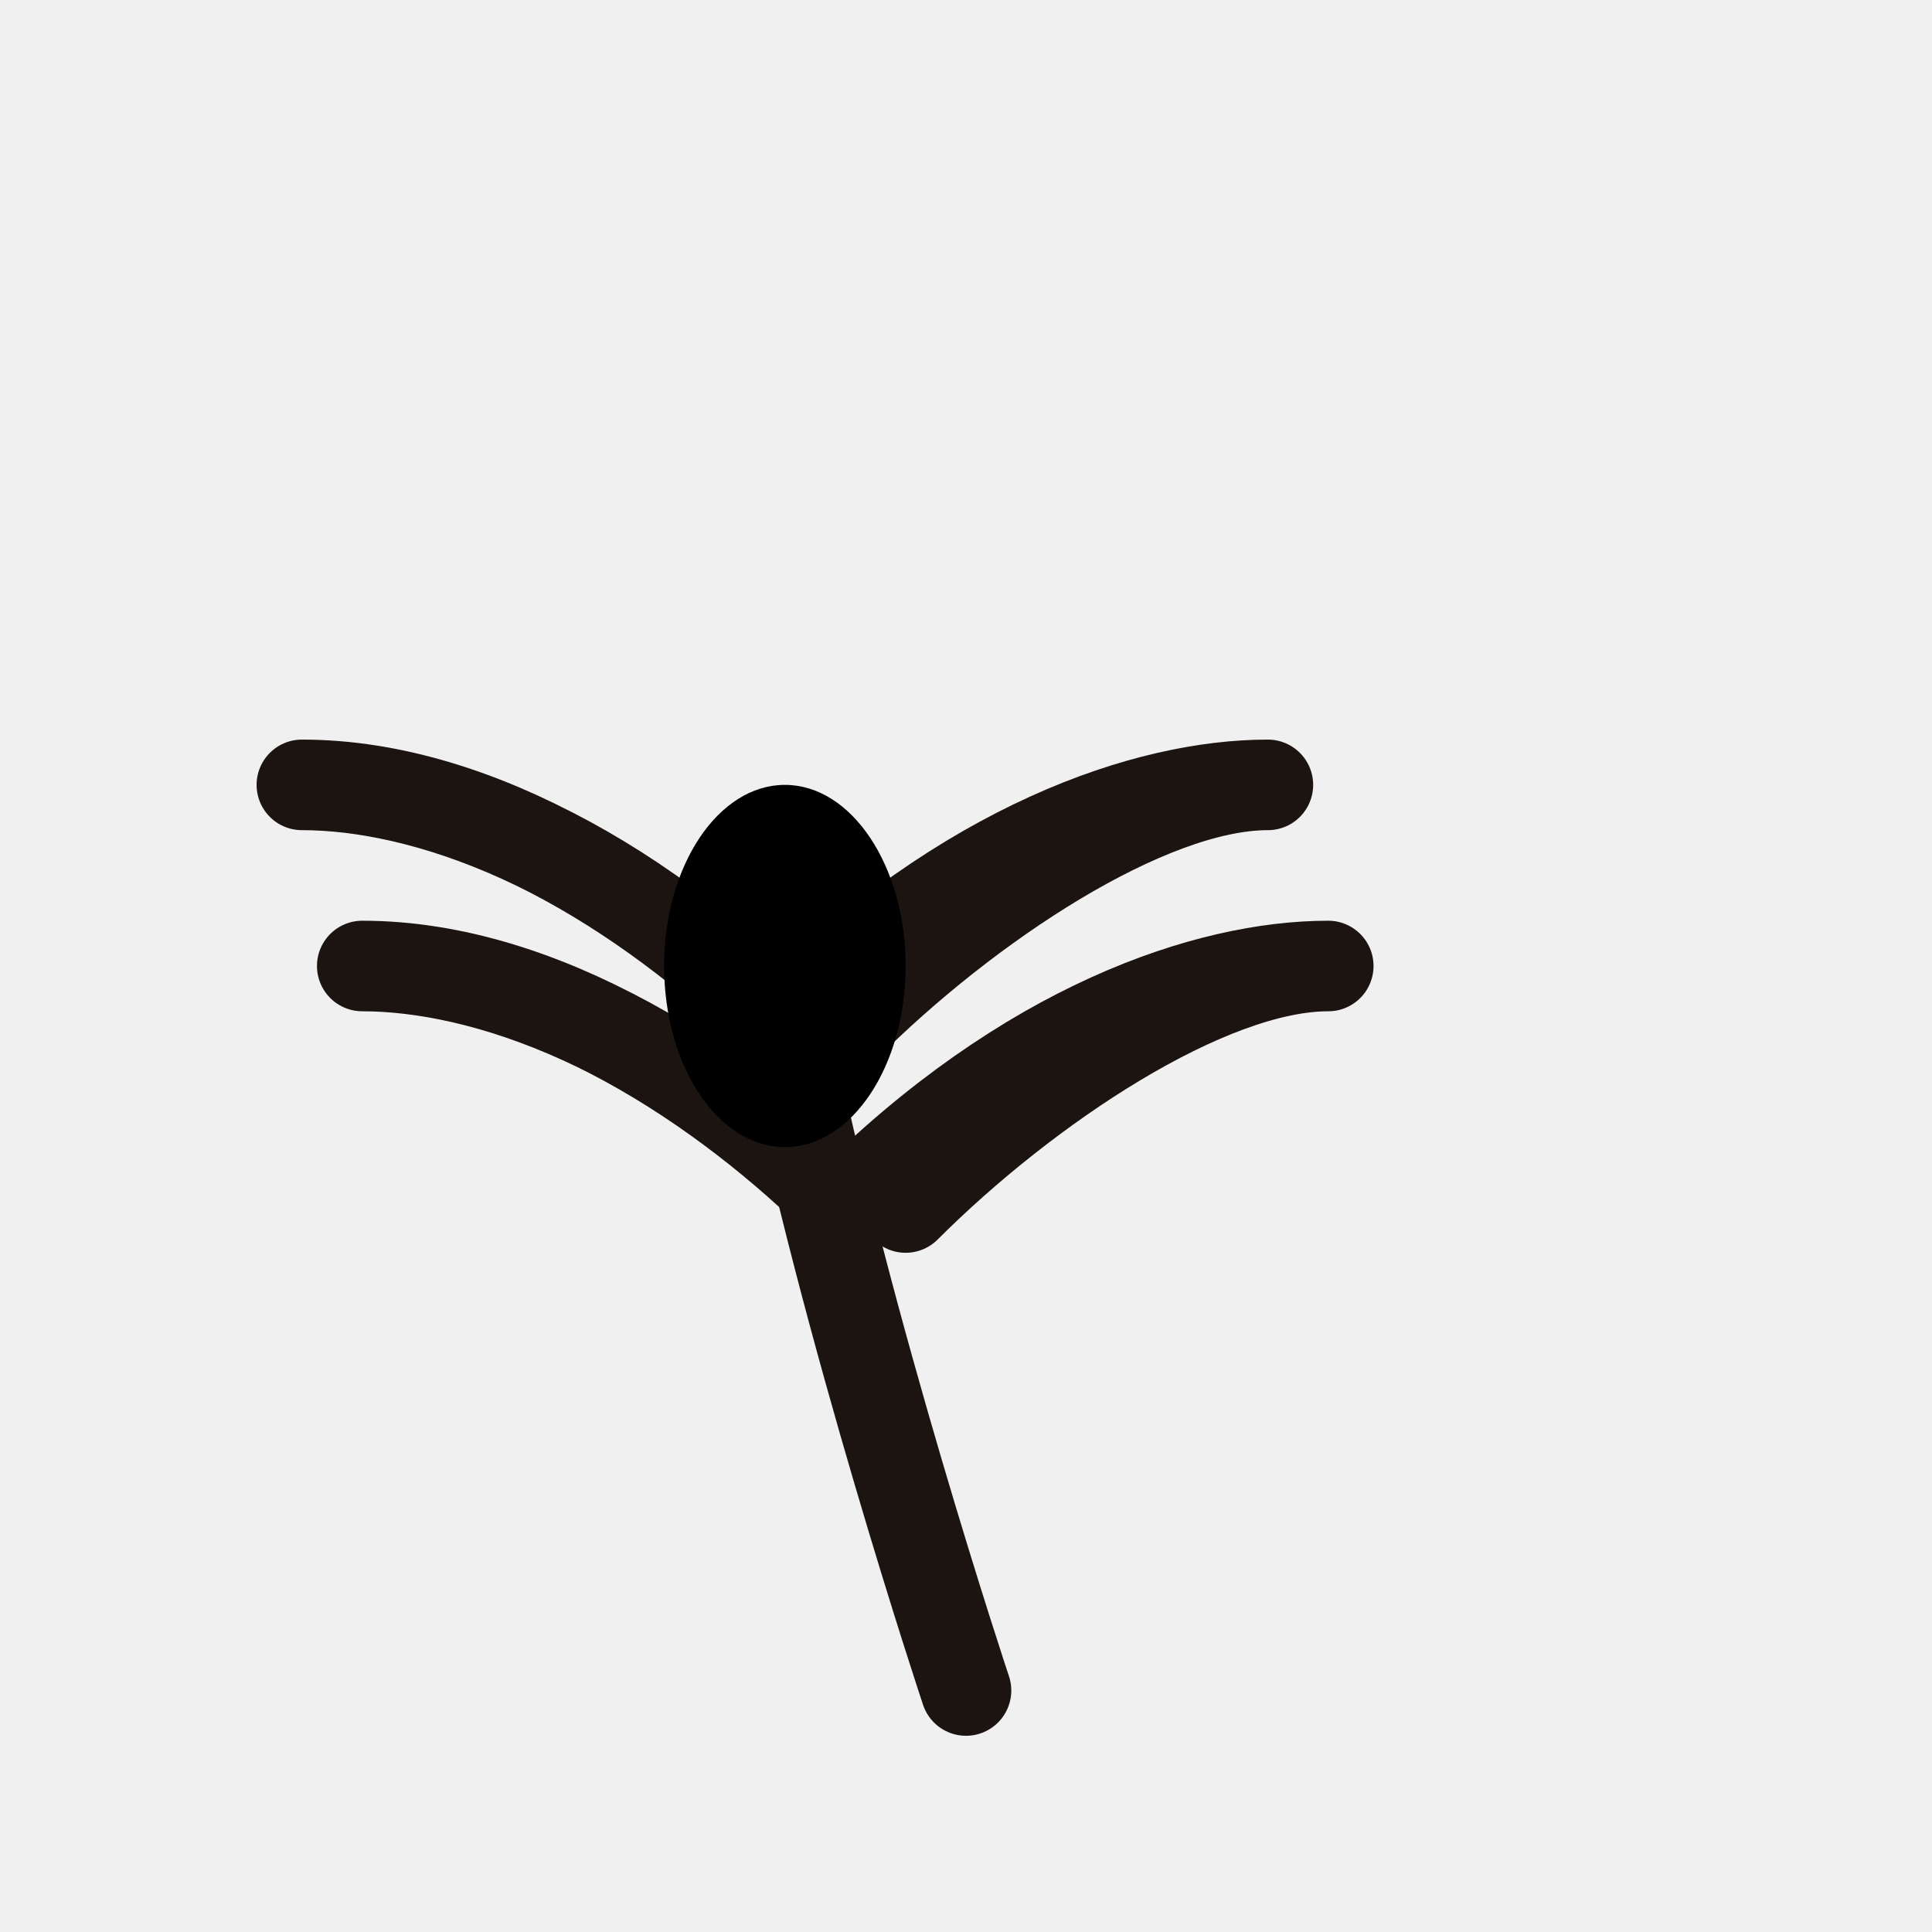
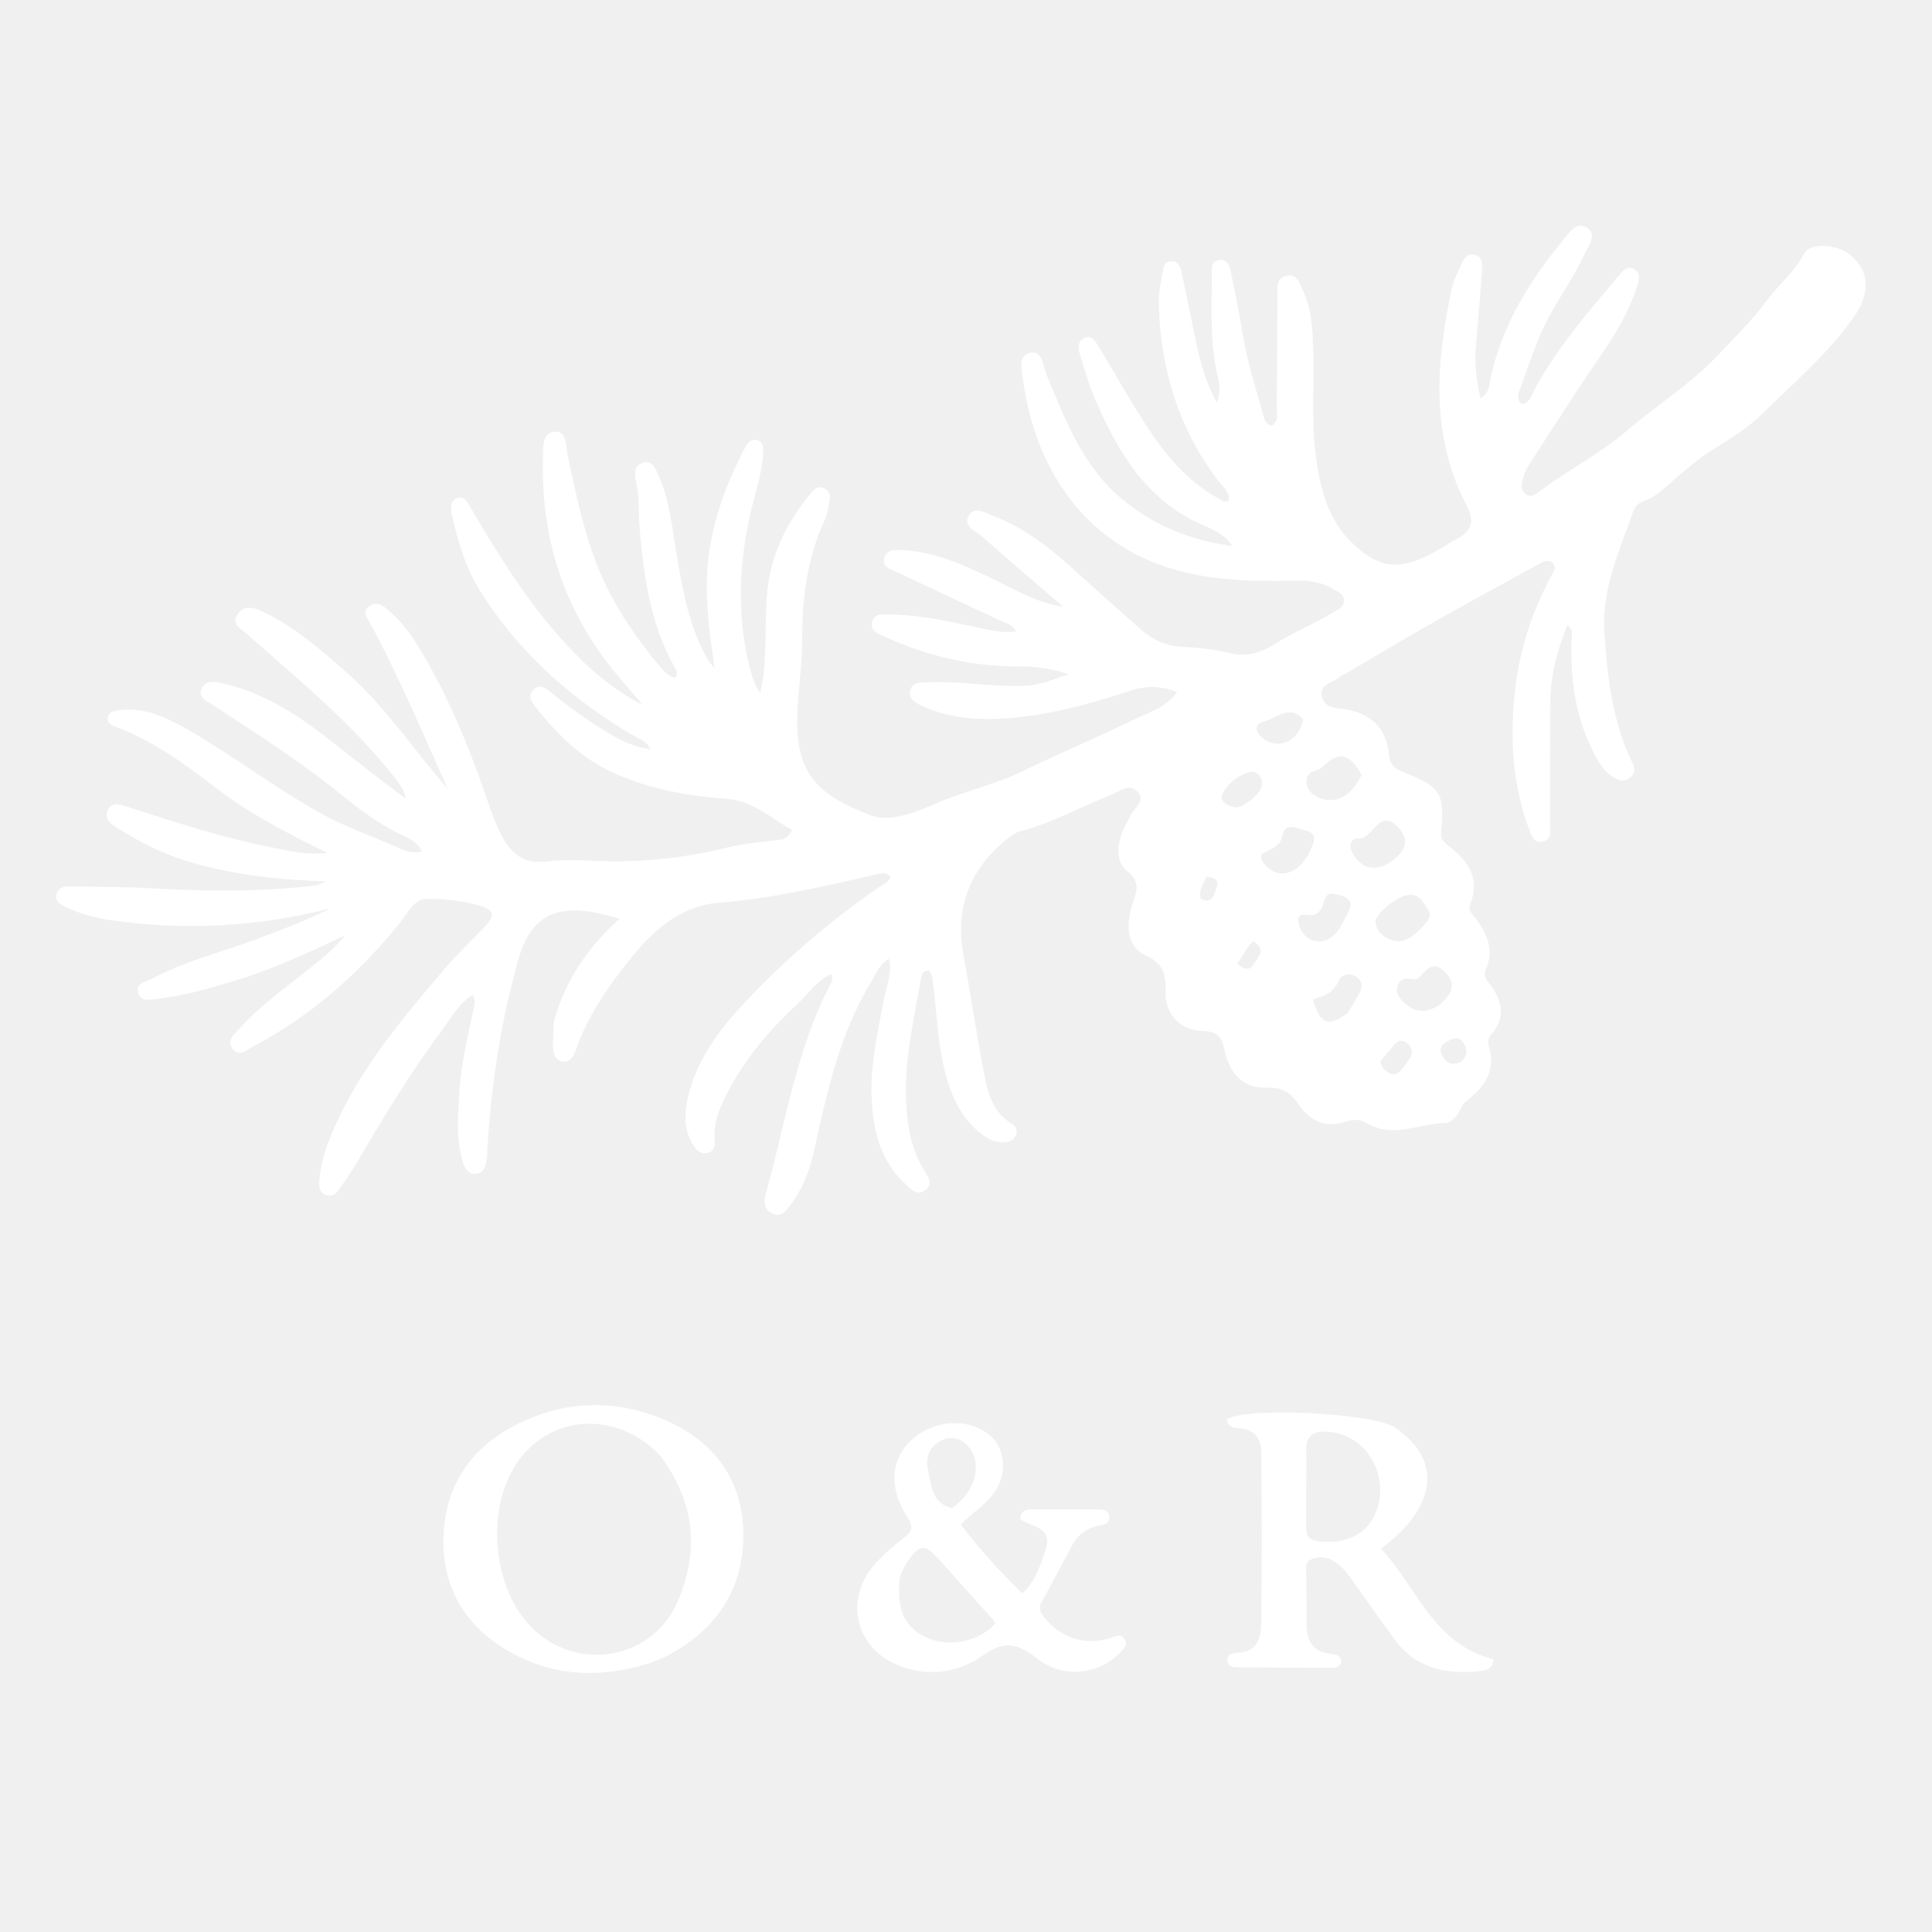
- <svg xmlns="http://www.w3.org/2000/svg" viewBox="0 0 32 32">
-   <style>
-     path, circle, line { fill: none; stroke: #1C1410; stroke-width: 1.5; stroke-linecap: round; stroke-linejoin: round; }
-     @media (prefers-color-scheme: dark) {
-       path, circle, line { stroke: #F2EBD9; }
-     }
-   </style>
-   <path d="M16 28 C16 28 14 22 13 17" />
-   <path d="M13 17 C10 14 7 13 5 13 C8 13 11 15 13 17" />
-   <path d="M13 17 C16 14 19 13 21 13 C19 13 16 15 14 17" />
-   <path d="M14 20 C11 17 8 16 6 16 C9 16 12 18 14 20" />
-   <path d="M14 20 C17 17 20 16 22 16 C20 16 17 18 15 20" />
-   <ellipse cx="13" cy="16" rx="2" ry="3" />
+ <svg xmlns="http://www.w3.org/2000/svg" width="540" height="540" enable-background="new 0 0 1024 1024" version="1.1" xml:space="preserve">
+   <g class="layer">
+     <path d="m399.82,493.53c3.14,-11.51 9.46,-20.72 18.35,-28.75c-14.17,-4.26 -24.01,-3.68 -28.23,11.21c-5,17.66 -7.74,35.7 -8.77,54.02c-0.02,0.5 0.02,1.01 -0.06,1.5c-0.35,1.96 -0.49,4.29 -3.02,4.55c-2.54,0.27 -3.33,-1.93 -3.88,-3.85c-1.68,-5.87 -1.21,-11.88 -0.91,-17.87c0.4,-8.02 2.24,-15.8 3.91,-23.61c0.3,-1.44 0.95,-2.85 -0.11,-4.63c-3.85,2.33 -5.86,6.24 -8.36,9.59c-8.98,12.02 -16.73,24.86 -24.31,37.79c-1.35,2.3 -2.92,4.46 -4.44,6.65c-0.87,1.27 -1.94,2.46 -3.68,1.95c-2.02,-0.59 -2.19,-2.37 -2.07,-4.07c0.4,-5.39 2.23,-10.41 4.4,-15.28c7.43,-16.66 19.13,-30.37 30.76,-44.09c3.44,-4.05 7.37,-7.68 11.03,-11.56c3.12,-3.31 2.78,-4.78 -1.73,-6.05c-4.65,-1.31 -9.48,-1.82 -14.28,-1.75c-3.85,0.06 -5.29,3.7 -7.31,6.23c-11.45,14.36 -24.96,26.28 -41.24,34.92c-1.79,0.95 -3.9,3.1 -5.77,0.8c-2.04,-2.5 0.6,-4.31 2.03,-5.92c5.44,-6.15 12.2,-10.82 18.54,-15.95c3.48,-2.83 7.13,-5.46 10.85,-9.96c-10.84,5.13 -20.67,9.65 -31.03,12.75c-7,2.09 -14.03,4.23 -21.33,4.98c-1.93,0.2 -4.84,1.11 -5.56,-1.78c-0.65,-2.66 2.25,-2.89 3.87,-3.77c8.99,-4.87 18.94,-7.28 28.45,-10.8c7.27,-2.69 14.5,-5.44 21.48,-8.89c-20.19,5.14 -40.56,6.28 -61.16,3.34c-4.47,-0.64 -8.8,-1.77 -12.9,-3.72c-1.59,-0.77 -3.1,-1.62 -2.54,-3.7c0.46,-1.75 2.05,-2.08 3.6,-2.05c7.99,0.15 15.99,0.11 23.97,0.57c14.98,0.87 29.93,0.91 44.86,-0.84c0.59,-0.06 1.14,-0.42 2.96,-1.13c-13.13,-0.42 -24.78,-1.78 -36.21,-4.86c-7.65,-2.07 -14.68,-5.38 -21.33,-9.56c-1.89,-1.19 -4.67,-2.55 -3.59,-5.29c1.17,-2.97 4.05,-1.63 6.14,-0.96c12.99,4.21 25.96,8.4 39.37,11.09c4.85,0.97 9.67,2.23 16,1.62c-11.77,-5.72 -22.28,-11.24 -31.72,-18.55c-8.57,-6.63 -17.37,-12.92 -27.64,-16.76c-1.14,-0.43 -2.26,-1.07 -2.1,-2.44c0.19,-1.65 1.69,-1.93 3,-2.11c7.4,-1.02 13.74,2.14 19.78,5.62c12.69,7.33 24.33,16.34 37.2,23.4c7.04,3.86 14.65,6.4 21.92,9.71c1.72,0.78 3.73,1.3 5.92,0.75c-0.99,-2.25 -2.89,-3.36 -4.79,-4.23c-6.26,-2.89 -11.85,-6.88 -17.12,-11.18c-11.52,-9.4 -23.99,-17.4 -36.41,-25.49c-1.71,-1.12 -4.47,-2.05 -3.19,-4.76c1.12,-2.36 3.77,-1.83 5.85,-1.35c10.8,2.46 19.98,8.14 28.59,14.81c7.47,5.79 14.81,11.76 22.57,17.35c-0.51,-2.64 -2.07,-4.55 -3.66,-6.54c-11.93,-14.95 -26.67,-26.99 -40.91,-39.54c-1.59,-1.4 -4.13,-2.57 -2.63,-5.14c1.5,-2.56 4.11,-2.47 6.64,-1.29c9.02,4.2 16.42,10.61 23.81,17.11c10.95,9.61 18.91,21.77 28.45,32.67c-6.97,-15.45 -13.5,-31.07 -21.51,-45.99c-0.86,-1.59 -2.5,-3.15 -0.6,-4.86c1.91,-1.71 3.79,-0.55 5.34,0.81c2.9,2.52 5.44,5.38 7.51,8.64c8.87,14.04 15.1,29.27 20.44,44.92c1.17,3.45 2.44,6.94 4.2,10.11c2.54,4.58 5.87,7.46 12.05,6.71c6.56,-0.8 13.3,0 19.96,-0.03c10.62,-0.04 21.05,-1.42 31.36,-4c4.31,-1.07 8.82,-1.37 13.25,-1.91c1.53,-0.19 3.01,-0.22 4.26,-2.89c-5.95,-3.21 -10.85,-8.18 -18.5,-8.7c-10.66,-0.73 -21.14,-2.7 -31,-7.04c-9.24,-4.07 -16.22,-10.94 -22.32,-18.79c-1.06,-1.36 -2.03,-2.86 -0.63,-4.48c1.69,-1.95 3.45,-0.74 4.83,0.4c5.15,4.26 10.6,8.07 16.29,11.55c3.55,2.17 7.24,3.92 11.72,4.52c-0.95,-2.27 -2.87,-2.72 -4.38,-3.6c-17.54,-10.24 -32.37,-23.37 -43.24,-40.69c-4.13,-6.58 -6.21,-13.96 -7.88,-21.46c-0.38,-1.71 -0.47,-3.58 1.37,-4.37c2.07,-0.87 2.94,1.01 3.77,2.41c7.45,12.64 15.1,25.15 24.86,36.19c6.71,7.59 14.11,14.44 23.42,19.17c-2.43,-2.83 -4.88,-5.63 -7.26,-8.48c-14.63,-17.5 -21.26,-37.76 -20.68,-60.45c0.07,-2.83 -0.34,-7.09 3.13,-7.46c3.67,-0.39 3.22,3.98 3.77,6.52c2.95,13.84 5.71,27.74 12.69,40.3c3.73,6.71 8.14,12.97 13.13,18.81c1.18,1.37 2.31,2.82 4.24,3.12c1.05,-1.41 0.12,-2.41 -0.4,-3.35c-6.7,-12.12 -8.45,-25.47 -9.58,-38.95c-0.34,-4.13 0.03,-8.28 -0.94,-12.4c-0.46,-1.97 -0.75,-4.74 2.1,-5.42c2.52,-0.6 3.35,1.82 4.14,3.56c3.26,7.24 3.86,15.12 5.18,22.81c1.69,9.87 3.49,19.67 8.5,28.54c0.3,0.53 0.74,0.98 2.02,2.65c-1.4,-9.72 -2.54,-18.07 -2.1,-26.52c0.66,-12.57 4.8,-24.07 10.54,-35.1c0.72,-1.39 1.69,-2.7 3.46,-2.2c1.89,0.52 1.71,2.3 1.64,3.76c-0.29,5.54 -2.13,10.76 -3.38,16.1c-3.59,15.3 -4.05,30.6 0.24,45.87c0.27,0.96 0.66,1.88 1.07,2.79c0.25,0.57 0.62,1.08 1.28,2.18c2.28,-10.06 0.96,-19.73 2.06,-29.23c1.19,-10.34 5.76,-19.01 12.26,-26.87c0.91,-1.1 2.06,-1.85 3.48,-1.23c1.38,0.6 1.85,1.99 1.62,3.36c-0.34,1.96 -0.67,3.99 -1.49,5.77c-4.92,10.68 -6.25,21.95 -6.22,33.56c0.01,5.98 -0.83,11.95 -1.22,17.93c-1.19,18.24 4.18,24.69 20.44,30.87c5.18,1.97 12.23,-0.7 17.93,-3.21c8.13,-3.59 16.87,-5.38 24.93,-9.34c9.96,-4.89 20.28,-9.1 30.24,-14.05c4.19,-2.08 8.99,-3.13 12.46,-7.86c-4.63,-1.85 -8.72,-1.78 -12.9,-0.42c-10.45,3.41 -21,6.4 -31.98,7.51c-9.04,0.9 -17.97,0.66 -26.42,-3.26c-1.87,-0.86 -3.85,-1.85 -3.24,-4.34c0.56,-2.26 2.68,-2.14 4.52,-2.22c9.33,-0.43 18.58,1.41 27.93,0.93c4.23,-0.21 7.85,-1.9 11.78,-3.17c-4.42,-1.54 -8.86,-2.2 -13.46,-2.19c-13.17,0.04 -25.77,-2.73 -37.72,-8.26c-1.69,-0.78 -4.29,-1.4 -3.77,-3.98c0.58,-2.87 3.31,-2.32 5.38,-2.28c9.03,0.16 17.78,2.28 26.55,4.12c2.63,0.55 5.18,1.07 8.31,0.59c-1.14,-2.14 -3.18,-2.43 -4.82,-3.21c-9.48,-4.47 -19,-8.89 -28.48,-13.38c-1.71,-0.81 -4.29,-1.33 -3.47,-4.02c0.71,-2.35 3.12,-2.19 5.11,-2.09c9.37,0.48 17.66,4.39 25.91,8.39c6.07,2.93 11.91,6.4 18.95,7.42c-7.64,-6.59 -15.32,-13.13 -22.89,-19.81c-1.7,-1.5 -5.23,-2.73 -3.51,-5.64c1.62,-2.75 4.65,-0.8 6.82,0.03c7.88,3.01 14.58,7.96 20.83,13.52c6.85,6.09 13.6,12.28 20.51,18.29c3.32,2.89 7.1,4.68 11.74,4.84c4.46,0.16 8.98,0.73 13.31,1.8c4.7,1.15 8.84,-0.41 12.35,-2.61c5.39,-3.38 11.26,-5.74 16.65,-9.02c1.31,-0.79 2.73,-1.46 2.66,-3.27c-0.07,-1.85 -1.72,-2.25 -2.97,-3.03c-3.39,-2.14 -7.12,-2.46 -11.01,-2.38c-11.15,0.21 -22.24,0.05 -33.15,-3.04c-25.99,-7.35 -39.41,-29.23 -42.58,-53.21c-0.33,-2.55 -1.49,-6.69 1.92,-7.44c3.59,-0.79 3.62,3.6 4.61,5.99c5.26,12.63 10.09,25.56 20.95,34.72c8.92,7.54 19.4,11.78 31.01,13.26c-2.13,-3.45 -5.81,-4.72 -9.05,-6.2c-14.89,-6.82 -22.6,-19.63 -28.82,-33.71c-1.88,-4.24 -3.22,-8.74 -4.57,-13.19c-0.5,-1.66 -1.1,-3.88 1,-4.93c2.31,-1.14 3.28,1.03 4.19,2.5c3.31,5.39 6.42,10.9 9.72,16.3c6.2,10.13 12.76,19.97 23.57,25.92c0.58,0.33 1.16,0.66 1.78,0.89c0.26,0.1 0.62,-0.06 1.25,-0.15c0.27,-2.63 -1.83,-4.08 -3.12,-5.79c-11.12,-14.77 -16.11,-31.56 -16.49,-49.85c-0.05,-2.79 0.65,-5.6 1.09,-8.39c0.24,-1.52 0.72,-3.06 2.7,-2.95c1.6,0.09 2.23,1.35 2.52,2.7c1.08,5.04 2.1,10.09 3.15,15.14c1.49,7.12 2.68,14.33 6.77,21.62c1.29,-3.2 0.64,-5.58 0.12,-7.86c-2.12,-9.38 -1.48,-18.9 -1.53,-28.38c0,-1.47 -0.12,-3.2 1.91,-3.54c2.2,-0.37 3.01,1.28 3.35,2.93c1.22,5.86 2.4,11.72 3.36,17.63c1.23,7.58 3.58,14.87 5.63,22.24c0.38,1.36 0.55,3.04 2.53,3.47c2.13,-1.33 1.34,-3.54 1.37,-5.36c0.14,-10.33 0.13,-20.67 0.19,-31c0.02,-2.3 -0.36,-5.09 2.78,-5.59c2.79,-0.44 3.45,2.25 4.33,4.11c2.56,5.4 2.76,11.27 2.92,17.1c0.27,9.65 -0.59,19.34 0.67,28.96c1.21,9.21 3.38,18.14 10.46,24.8c7.99,7.52 13.8,7.62 25.07,0.99c1,-0.59 1.93,-1.31 2.97,-1.82c4.91,-2.36 6.2,-5.06 3.71,-9.84c-10.16,-19.54 -8.61,-39.84 -4.22,-60.34c0.55,-2.57 1.78,-5.01 2.86,-7.43c0.71,-1.59 1.9,-2.94 3.89,-2.26c1.7,0.59 1.93,2.24 1.82,3.77c-0.53,6.95 -1.09,13.89 -1.72,20.83c-0.46,5.12 -0.06,10.11 1.26,15.4c2.61,-1.64 2.43,-3.85 2.82,-5.68c3.19,-14.73 10.84,-27.11 20.27,-38.52c1.59,-1.92 3.59,-5.19 6.36,-3.61c3.48,1.99 0.63,5.3 -0.39,7.52c-3.69,8 -9.31,14.98 -12.66,23.18c-1.88,4.62 -3.49,9.34 -5.18,14.04c-0.54,1.51 -1.38,3.11 0.18,4.66c2.34,-0.14 2.72,-2.23 3.51,-3.71c6.33,-11.86 15.16,-21.88 23.68,-32.11c1.08,-1.29 2.24,-2.86 4.14,-1.93c2.12,1.05 1.59,2.98 1.02,4.82c-3.3,10.72 -10.32,19.31 -16.3,28.5c-4.63,7.11 -9.27,14.22 -13.86,21.36c-0.71,1.11 -1.3,2.35 -1.69,3.61c-0.5,1.59 -0.89,3.39 0.65,4.62c1.5,1.2 2.86,0.11 4.05,-0.79c7.91,-5.99 16.82,-10.46 24.42,-16.98c8.14,-6.98 17.37,-12.68 24.81,-20.51c4.87,-5.12 9.94,-10.03 14.19,-15.81c3.26,-4.45 7.73,-7.89 10.39,-13.06c1.65,-3.21 9.1,-2.66 12.77,0.24c5.7,4.5 5.72,10.91 1.22,17.35c-7.2,10.32 -16.76,18.36 -25.55,27.05c-3.91,3.87 -9,7.1 -13.94,10.11c-3.65,2.23 -6.92,5.13 -10.21,7.9c-2.92,2.45 -5.49,5.34 -9.27,6.59c-1.31,0.43 -2.3,1.43 -2.76,2.75c-3.8,10.97 -8.87,21.74 -8.07,33.7c0.83,12.44 2.14,24.88 7.71,36.35c0.72,1.49 1.12,2.75 -0.15,4.07c-1.38,1.43 -2.93,1.42 -4.55,0.54c-2.62,-1.41 -4.19,-3.76 -5.54,-6.28c-5.61,-10.42 -7.12,-21.66 -6.61,-33.3c0.04,-0.95 0.51,-1.98 -1.19,-3.27c-2.79,6.91 -4.66,13.76 -4.76,20.99c-0.17,11.49 -0.06,22.99 -0.12,34.49c-0.01,1.89 0.71,4.43 -1.95,5.04c-2.64,0.61 -3.29,-1.87 -3.96,-3.66c-4.15,-11.1 -5.08,-22.62 -4.26,-34.36c0.9,-12.99 4.48,-25.17 10.74,-36.58c0.56,-1.01 1.28,-2.12 0.23,-3.19c-0.97,-0.99 -2.17,-0.71 -3.24,-0.12c-9.74,5.34 -19.51,10.61 -29.17,16.08c-8.6,4.87 -17.08,9.96 -25.62,14.96c-0.43,0.25 -0.97,0.37 -1.32,0.7c-1.85,1.7 -5.66,1.97 -5.23,5.32c0.47,3.62 3.96,3.4 6.71,3.89c7.43,1.34 11.38,5.42 12.13,12.97c0.27,2.68 1.78,3.71 3.9,4.55c10.43,4.14 11.72,5.97 10.62,16.58c-0.26,2.44 1.06,3.27 2.47,4.37c5.3,4.12 8.44,9.05 5.68,15.98c-0.76,1.91 0.53,2.71 1.39,3.87c3.21,4.31 5.46,8.84 2.95,14.32c-0.89,1.93 0.38,3.15 1.35,4.47c3.26,4.49 4.22,9.02 0.25,13.61c-0.98,1.13 -1.14,2.23 -0.7,3.67c1.94,6.36 -1.09,10.89 -5.77,14.63c-0.96,0.76 -1.73,1.5 -2.19,2.6c-0.82,1.95 -2.38,3.89 -4.21,3.94c-7.2,0.21 -14.42,4.31 -21.55,0.34c-2.11,-1.18 -3.89,-1.51 -6.09,-0.73c-5.72,2.01 -10.21,0.02 -13.4,-4.76c-2.24,-3.36 -4.75,-4.85 -9.01,-4.67c-6.16,0.27 -10.3,-3.62 -11.77,-10.71c-0.74,-3.57 -2.05,-5.02 -5.83,-5.1c-6.57,-0.13 -10.78,-4.64 -10.61,-11.29c0.11,-4.55 -0.59,-7.66 -5.44,-9.8c-5.02,-2.22 -6.07,-7.88 -3.57,-15.02c1.19,-3.41 1.77,-5.88 -1.64,-8.56c-3,-2.37 -2.88,-6.26 -1.84,-9.76c0.61,-2.05 1.8,-3.92 2.73,-5.87c1,-2.11 4.28,-3.99 2.05,-6.49c-2.43,-2.73 -5.21,-0.1 -7.72,0.88c-8.45,3.31 -16.43,7.84 -25.29,10.1c-1.2,0.31 -2.08,0.94 -3,1.67c-10.73,8.46 -15.25,19.24 -12.75,32.87c2.01,10.96 3.62,21.99 5.72,32.92c1.07,5.54 2.38,11.17 7.96,14.35c1.13,0.64 1.44,1.83 0.99,3.06c-0.44,1.21 -1.45,1.78 -2.68,1.95c-3.3,0.47 -5.78,-1.18 -8.09,-3.19c-5.56,-4.85 -7.9,-11.37 -9.49,-18.29c-1.75,-7.66 -1.89,-15.52 -2.99,-23.26c-0.16,-1.15 -0.08,-2.34 -1.09,-3.15c-1.98,-0.02 -2.07,1.42 -2.29,2.71c-1.99,11.28 -4.63,22.45 -4.05,34.07c0.32,6.6 1.34,12.87 4.78,18.62c1.07,1.79 2.9,3.97 0.69,5.81c-2.45,2.05 -4.35,-0.35 -5.96,-1.87c-6.48,-6.1 -8.58,-14.04 -9.12,-22.57c-0.61,-9.75 1.6,-19.16 3.35,-28.64c0.67,-3.6 2.37,-7.16 1.49,-11.45c-2.87,1.61 -3.67,4.25 -5.01,6.44c-8.93,14.64 -12.39,31.14 -16.06,47.55c-1.18,5.26 -3.07,10.21 -6.3,14.55c-1.27,1.69 -2.66,3.9 -5.26,2.66c-2.64,-1.27 -2.35,-3.7 -1.68,-6.1c5.4,-19.35 8.31,-39.48 17.73,-57.6c0.45,-0.86 1.04,-1.73 0.42,-3.23c-4.07,1.76 -6.37,5.51 -9.39,8.3c-8.5,7.84 -15.83,16.64 -20.8,27.2c-1.57,3.34 -2.73,6.82 -2.41,10.57c0.16,1.85 0.02,3.45 -2.05,3.91c-1.92,0.43 -3.12,-0.84 -4.03,-2.32c-2.55,-4.12 -2.45,-8.62 -1.43,-13.07c2.23,-9.7 7.73,-17.64 14.29,-24.84c11.82,-12.99 25.08,-24.36 39.56,-34.3c1.03,-0.71 2.46,-1.13 2.78,-2.77c-1.61,-1.49 -3.32,-0.67 -5.06,-0.27c-14.15,3.22 -28.29,6.46 -42.8,7.64c-11.29,0.92 -18.83,8.16 -25.3,16.27c-5.99,7.52 -11.52,15.52 -14.72,24.81c-0.6,1.74 -1.55,3.63 -3.82,3.26c-2.23,-0.37 -2.56,-2.42 -2.61,-4.29c-0.05,-2.16 0.12,-4.32 0.26,-6.83m225.75,-68.93c-3.38,-6.19 -6.48,-6.77 -11.08,-2.09c-0.43,0.43 -1.11,0.7 -1.73,0.85c-1.66,0.4 -2.66,1.36 -2.61,3.1c0.05,1.79 0.97,3.09 2.54,3.98c4.78,2.73 9.82,0.72 12.88,-5.84m10.7,22.09c2.02,-2.43 1.94,-4.67 -0.19,-7.12c-5.67,-6.5 -7.31,3.38 -11.6,2.81c-1.42,-0.18 -2.36,1.26 -1.94,2.84c0.25,0.93 0.79,1.84 1.4,2.61c3.08,3.91 7.65,3.67 12.33,-1.14m6.31,20.36c1.18,-1.37 2.92,-2.83 1.61,-4.72c-1.33,-1.92 -2.54,-4.66 -5.54,-4.24c-3.58,0.5 -9.43,5.57 -9.2,7.74c0.23,2.13 1.63,3.57 3.5,4.52c3.93,2 6.6,-0.2 9.63,-3.3m4.68,21.88c0.25,-0.21 0.52,-0.41 0.76,-0.64c2.5,-2.54 4.28,-4.95 1.02,-8.43c-3.28,-3.51 -5.1,-1.18 -7.17,1.16c-0.6,0.67 -1.4,0.85 -2.27,0.67c-1.83,-0.38 -3.41,-0.03 -4,1.93c-0.61,2.02 0.6,3.46 2,4.75c2.78,2.55 5.78,3.04 9.66,0.56m-49.62,-42.19c-0.38,1.07 0.06,1.94 0.71,2.72c4.13,4.97 10.4,2.74 13.32,-4.71c0.79,-2.04 1.26,-3.91 -1.63,-4.59c-2.43,-0.57 -5.78,-2.54 -6.56,1.3c-0.72,3.55 -3.25,3.61 -5.84,5.28m14.75,16.92c-1.77,0.53 -5.58,-1.47 -4.26,3.01c1.41,4.79 6.84,6 10.14,2.28c1.5,-1.69 2.42,-3.91 3.53,-5.94c1.18,-2.14 0.91,-3.82 -1.7,-4.6c-2.09,-0.63 -4.27,-1.6 -5.11,1.66c-0.33,1.27 -0.62,2.62 -2.6,3.59m9.25,27.54c1.1,-1.84 2.26,-3.64 3.28,-5.52c0.96,-1.78 0.99,-3.56 -0.96,-4.75c-1.89,-1.14 -4.23,-0.37 -4.78,1.1c-1.33,3.51 -4.26,4.4 -7.22,5.3c2.01,6.88 4.19,7.85 9.68,3.87m-12.42,-82.09c-3.73,-4.41 -7.21,-0.4 -10.67,0.46c-3.29,0.82 -2.66,2.97 -0.69,4.67c4.11,3.55 10.22,1.14 11.36,-5.13m-14.32,22.29c1.38,-1.39 3.09,-2.69 2.8,-4.92c-0.24,-1.95 -2.01,-3.12 -3.52,-2.66c-3.28,0.98 -6.15,3.21 -7.56,6.26c-0.85,1.84 1.41,3.1 3.26,3.49c1.75,0.37 3.08,-0.85 5.02,-2.17m39.19,69.34c-1.11,1.34 -2.23,2.68 -3.24,3.9c0.16,1.49 0.95,2.34 1.92,2.99c2.05,1.37 3.48,0.2 4.57,-1.39c1.24,-1.83 3.43,-3.74 1.52,-6.1c-1.08,-1.35 -3.04,-2.19 -4.77,0.6m19.39,3.96c1.91,-1.82 1.68,-3.91 0.2,-5.66c-1.31,-1.56 -3.04,-0.6 -4.46,0.24c-1.25,0.72 -1.96,1.88 -1.33,3.3c0.95,2.11 2.32,3.66 5.59,2.12m-58.13,-33.62c-2.13,1.58 -2.81,4.12 -4.53,6.19c1.76,1.79 3.5,2.21 4.63,0.17c1.02,-1.83 3.76,-3.94 -0.1,-6.36m-14.76,-11.86c3.44,1.63 3.82,-1.48 4.49,-3.27c0.8,-2.13 -0.87,-2.74 -3,-2.89c-0.5,1.97 -2.12,3.41 -1.49,6.16z" fill="#ffffff" id="svg_1" opacity="1" transform="matrix(1, 0, 0, 1, -245, -208)" />
+     <path d="m426.58,672.86c-14.07,4.4 -27.4,3.74 -39.88,-3.62c-11.86,-6.99 -18.12,-17.74 -17.76,-31.45c0.37,-14.07 7.28,-24.78 19.83,-31.31c13.82,-7.19 28.25,-7.62 42.43,-1.42c13.5,5.9 21.41,16.69 21.56,31.54c0.16,15.67 -7.68,27.19 -21.67,34.39c-1.32,0.68 -2.76,1.15 -4.51,1.87m3,-57.94c-11.25,-12.08 -29.04,-11.96 -38.84,0.25c-10.43,13.01 -8.57,37.32 3.72,48.57c12.65,11.57 32.87,7.87 39.79,-7.77c6.22,-14.07 5.19,-27.83 -4.67,-41.05z" fill="#ffffff" id="svg_2" opacity="1" transform="matrix(1, 0, 0, 1, -245, -208)" />
+     <path d="m634.2,606.54c13.99,8.99 12.9,22.37 -3.23,34.33c10.12,10.69 14.55,26.71 31.48,30.89c-0.25,3.18 -2.88,3.27 -5.02,3.44c-9.13,0.74 -17.22,-1.3 -22.87,-9.27c-3.95,-5.56 -7.97,-11.09 -11.91,-16.66c-1.26,-1.78 -2.6,-3.46 -4.44,-4.68c-2.09,-1.39 -4.45,-1.72 -6.66,-0.78c-2.13,0.91 -1.37,3.19 -1.4,4.92c-0.07,4.16 0.12,8.33 0.04,12.49c-0.09,4.92 1.28,8.53 6.93,9.04c1.07,0.1 2.38,0.32 2.81,1.84c-0.26,2.37 -2.23,2.03 -3.77,2.03c-8.16,0.03 -16.33,-0.03 -24.49,-0.11c-1.43,-0.02 -3.37,0.25 -3.59,-1.76c-0.23,-2.08 1.71,-2.27 3.14,-2.34c5.3,-0.26 6.22,-4.3 6.28,-8.09c0.24,-15.99 0.18,-31.98 0.02,-47.97c-0.03,-3.61 -1.78,-6.38 -6,-6.66c-1.62,-0.11 -3.46,-0.21 -3.55,-2.56c5.24,-3.22 37.2,-1.98 46.23,1.9m-24.06,8.21c-0.03,6.49 -0.08,12.97 -0.08,19.45c0,2.25 0.13,4.14 3.24,4.56c9.44,1.25 16.28,-3.42 17.31,-12.15c1.12,-9.4 -5.25,-17.62 -14.11,-18.41c-4.24,-0.38 -6.9,0.74 -6.36,6.55z" fill="#ffffff" id="svg_3" opacity="1" transform="matrix(1, 0, 0, 1, -245, -208)" />
+     <path d="m544.75,639.77c-2.93,5.44 -5.63,10.6 -8.45,15.69c-0.83,1.49 -0.92,2.57 0.16,4.05c4.66,6.35 12.16,8.8 19.51,6.09c1.4,-0.52 2.6,-0.79 3.45,0.69c0.86,1.52 -0.3,2.46 -1.2,3.44c-5.72,6.25 -15.95,7.64 -23.22,1.91c-5.41,-4.25 -9.14,-5.3 -15.31,-0.91c-6.4,4.55 -14.37,5.94 -22.44,3.19c-12.93,-4.41 -16.78,-18.62 -7.62,-28.85c2.42,-2.71 5.22,-5.15 8.13,-7.34c2.18,-1.65 2.57,-2.96 1.06,-5.33c-2.54,-3.97 -4.32,-8.41 -3.69,-13.19c1.52,-11.49 16.86,-17.5 26.12,-10.38c4.6,3.53 5.4,10.45 2.04,15.76c-2.45,3.87 -6.47,6.12 -9.74,9.53c5.23,6.92 10.93,13.12 17.21,19.26c3.64,-3.45 5.02,-7.8 6.48,-12.18c2.22,-6.64 -4.37,-6.4 -7.12,-8.66c0.37,-2.66 2.01,-2.65 3.47,-2.66c6,-0.05 11.99,-0.05 17.98,0c1.48,0.01 3.24,0 3.45,2.02c0.22,2.09 -1.49,2.22 -2.99,2.53c-3.09,0.63 -5.52,2.24 -7.28,5.34m-48.16,8.69c-1.19,9.12 1.08,14.4 7.41,17.26c6.25,2.82 14.59,1.14 19.14,-3.87c-0.12,-0.3 -0.15,-0.68 -0.35,-0.9c-5.11,-5.71 -10.23,-11.41 -15.36,-17.1c-3.93,-4.36 -5.22,-4.32 -8.63,0.37c-0.78,1.06 -1.28,2.33 -2.21,4.24m15.3,-19.54c3.79,-3.08 6.22,-6.89 5.77,-11.95c-0.43,-4.9 -5,-8.25 -8.92,-6.64c-3.8,1.56 -5.18,4.8 -4.36,8.48c0.93,4.19 0.93,9.3 6.59,10.71c0.11,0.03 0.28,-0.15 0.92,-0.6z" fill="#ffffff" id="svg_4" opacity="1" transform="matrix(1, 0, 0, 1, -245, -208)" />
+   </g>
</svg>
